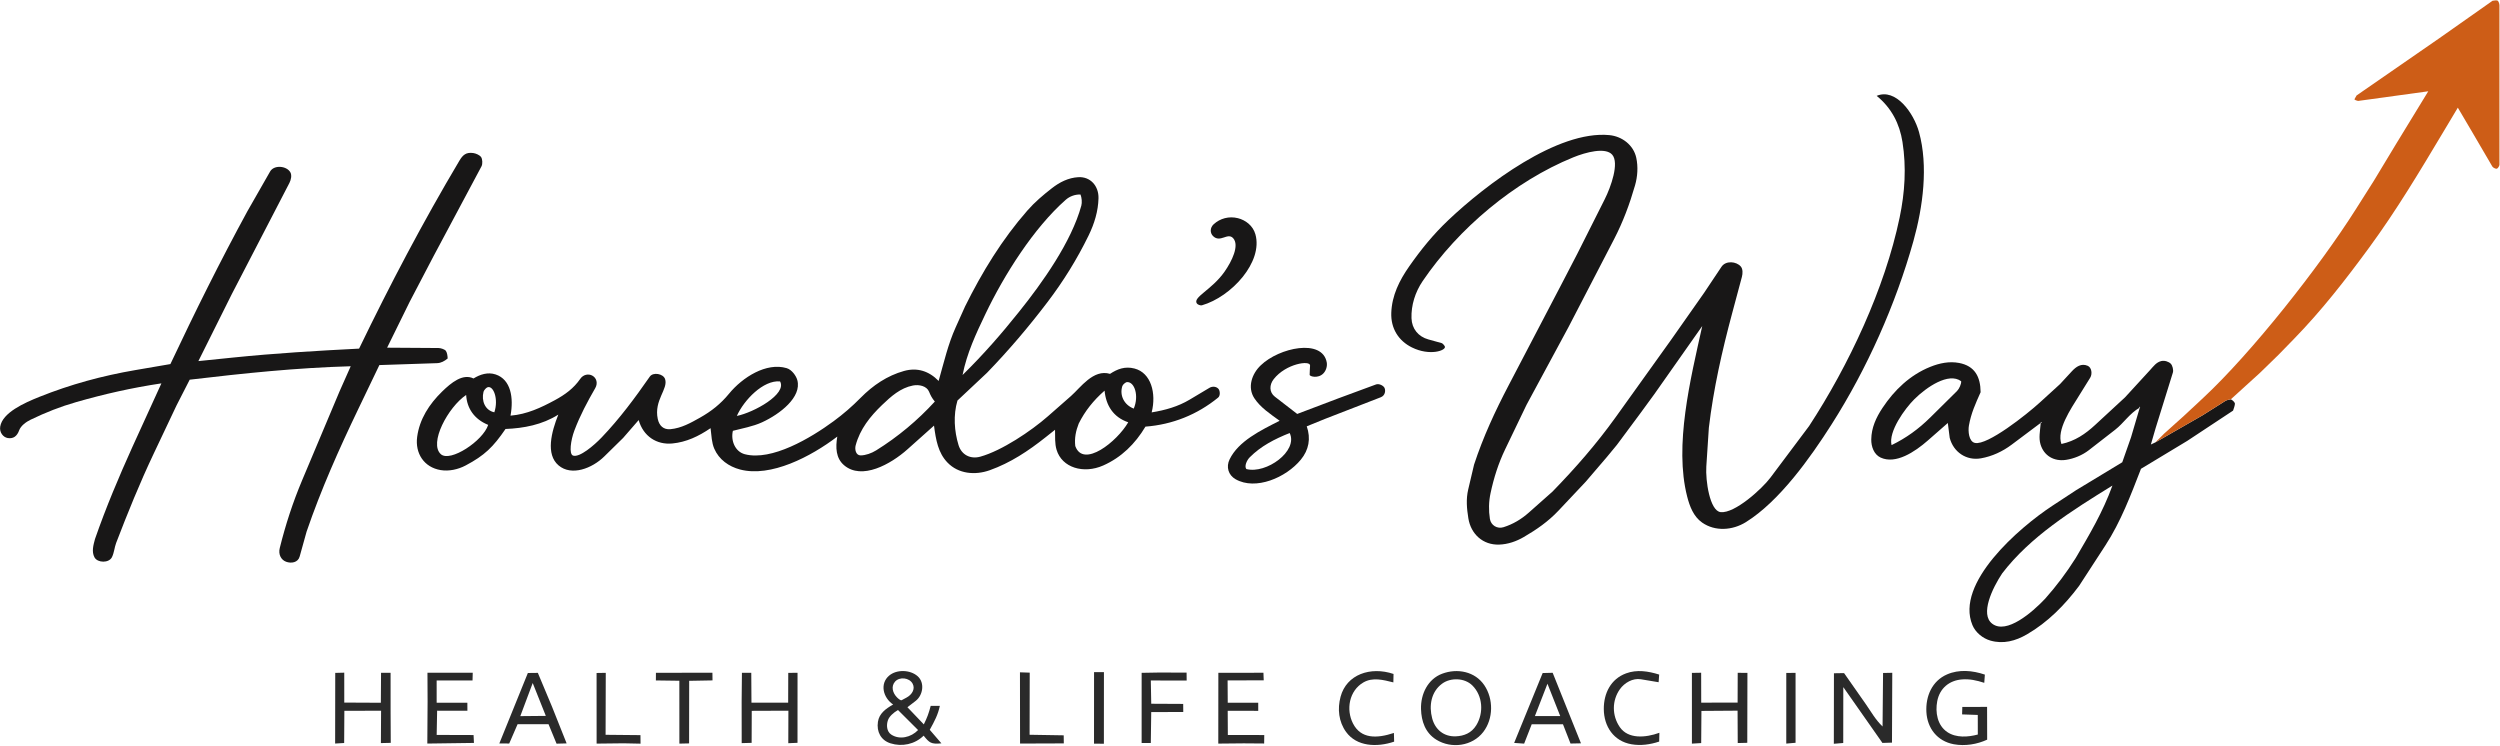
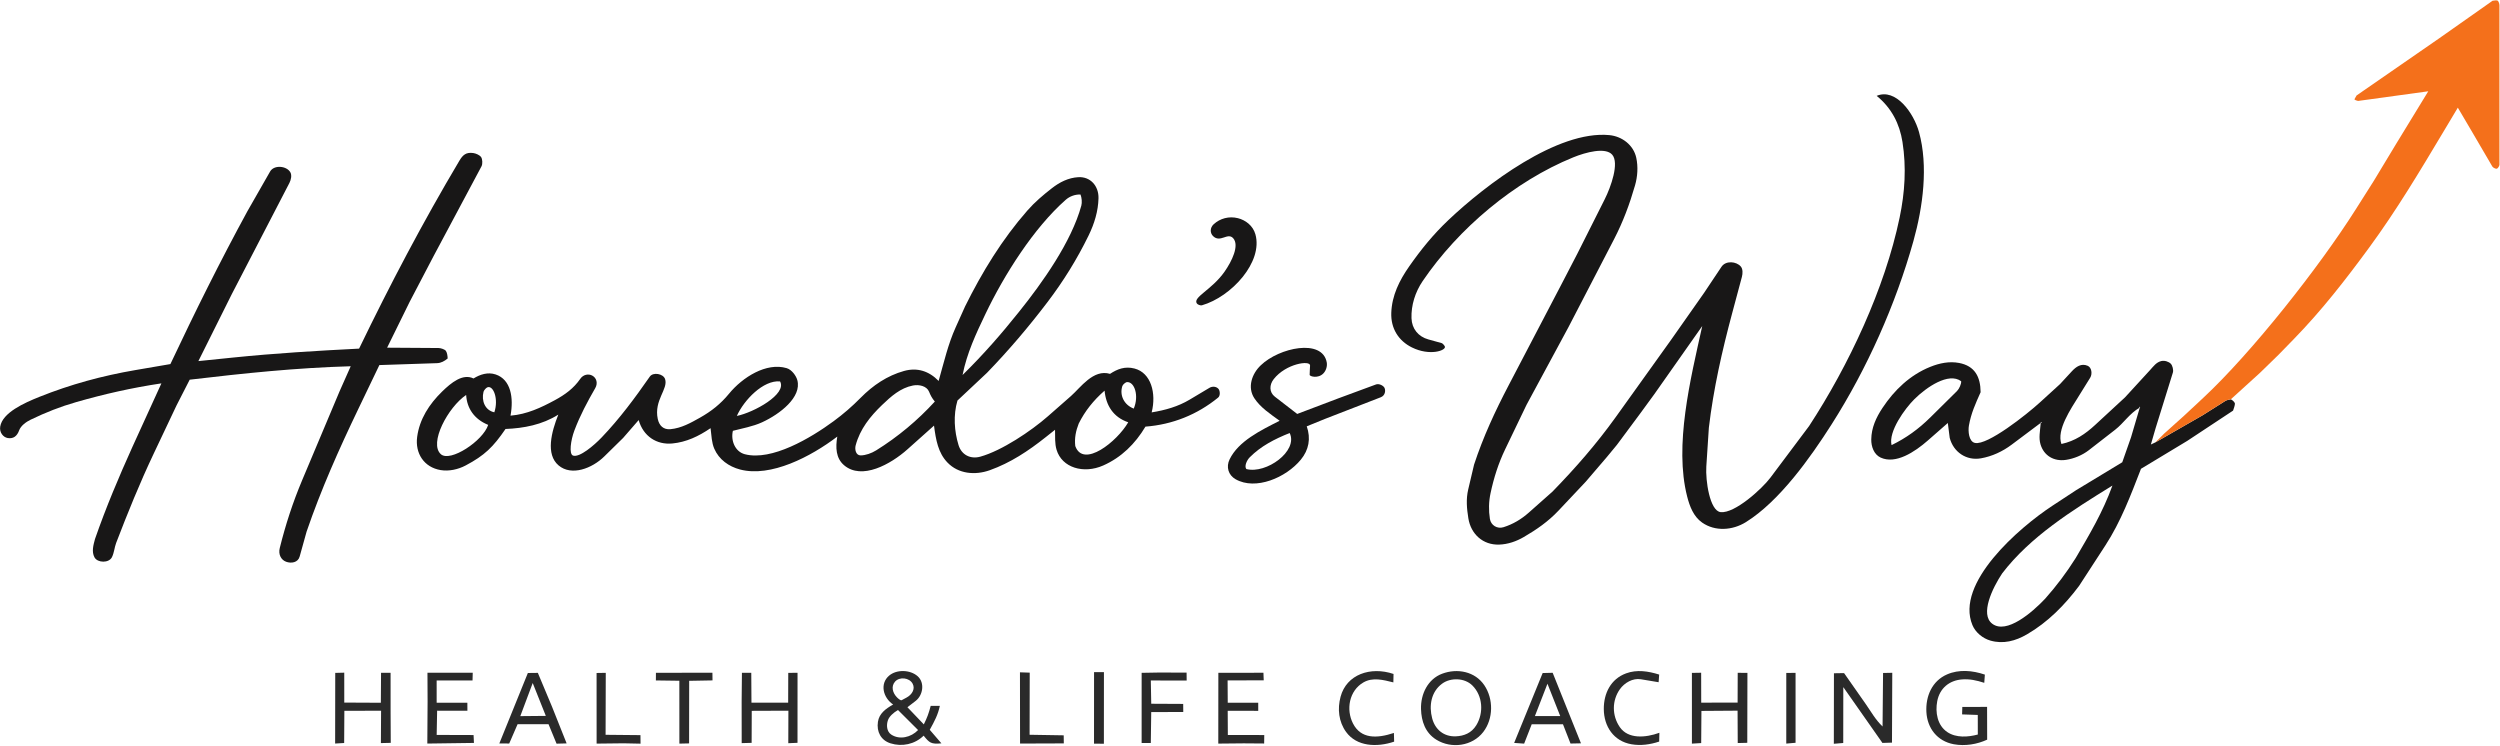
<svg xmlns="http://www.w3.org/2000/svg" id="Layer_1" viewBox="16 14 2133 636" role="img" aria-label="Hovedo’s Way — Health &amp; Life Coaching">
  <path d="M1248.77,309.66c1.17,3.37-12.83,8.33-28.12.77-11.55-5.71-18.09-16.35-17.61-29.53.54-14.83,6.89-27.6,15.29-39.61,10.06-14.38,20.59-27.36,33.48-39.56,32.09-30.39,93.08-76.59,137.19-72.46,10.97,1.03,20.77,8.52,23.08,19.41,1.63,7.66,1.11,15.91-1.08,23.52-4.63,16.09-10.24,31.13-17.96,46.03l-38.86,74.95-35.77,66.28-18.18,37.82c-5.8,12.06-9.72,24.42-12.52,37.61-1.53,7.18-1.66,14.66-.54,21.79.87,5.53,6.26,8.8,11.61,7.13,8.08-2.53,15.28-6.85,21.55-12.42l20.23-17.93c19.59-20.12,37.69-40.82,54.13-63.78l47.13-65.81,28.07-39.95,14.86-22.27c3.73-5.59,12.75-4.64,16.5-.26,1.8,2.11,1.72,5.9.94,8.83l-8.3,30.99c-8.66,32.35-15.94,64.38-19.89,97.72l-2.17,33.1c-.77,11.74,2.89,37.94,12.25,38.92,12.06,1.26,35.3-19.89,42.44-29.42l33.04-44.08c33.88-51.94,64.53-117.09,77.19-177.77,4.51-21.59,5.85-42.89,2.44-64.55-2.43-15.46-9.24-28.95-22.01-39.35,16.24-6.85,31.57,14.47,36.12,30.92,8.01,28.94,3.39,63.79-4.77,92.96-15.13,54.09-39.52,108.81-69.7,156.24-18.39,28.9-44.7,65.83-73.21,83.56-11.49,7.15-26.35,8.13-37.4.37-7.31-5.13-10.59-13.8-12.74-22.22-11.14-43.55,2.71-99.64,12.88-145.43l-40.98,58.25-11.85,16.21-19.99,26.92-8.59,10.41-18,21.03-23.24,24.67c-8.69,9.23-18.67,16.16-29.54,22.48-6.49,3.77-13.56,6.24-21.05,6.5-13.95.48-24.16-9.05-26.32-22.41-1.34-8.3-2.07-16.36-.13-24.61l5-21.2c7.75-23.6,17.85-45.38,29.41-67.49l44.89-85.86,13.73-26.46,23.39-46.49c5.45-10.82,12.56-31.08,6.47-38.12-5.72-6.61-22.45-2.16-33.29,2.25-50.21,20.43-98.02,60.77-128.42,105.51-6.43,9.46-9.92,20.71-9.56,31.71.3,9.14,5.91,15.76,14.35,18.1l11.43,3.17c.87.24,2.44,2.14,2.72,2.95Z" fill="#181717" />
  <path d="M111.54,489.34c-2.58,5.26-12.31,4.99-14.92.19s-.94-10.58.44-15.68c9.41-27.04,20.23-52.66,32.01-78.76l24.64-54c-25.48,3.81-48.83,9.16-72.59,15.95-13.69,3.91-26.25,8.9-38.95,15.03-3.91,1.88-8.43,5.23-9.8,9.04-1.76,4.9-4.88,7.47-9.81,6.62-3.91-.68-7.19-4.85-6.38-9.78,1.96-11.92,20.6-20.22,33.48-25.37,26.54-10.62,53.64-17.99,81.87-22.83l29.85-5.12c21-44.54,42.36-87.57,65.69-130.38l19.37-33.9c3.39-5.94,14.19-4.88,17.3.68,1.42,2.54.55,6.42-.82,9.07l-49.11,94.76-28.55,57.23,29.86-3.05c35.57-3.63,70.88-5.74,107.26-7.6,26.42-54.71,54.54-108.13,85.54-160.27,2.93-4.93,5.69-7.48,11.92-6.59,2.13.3,5.44,1.69,6.66,3.48,1.1,1.62,1.44,5.73.3,7.87l-41.01,76.85-20.28,38.78-19.22,39.08,43.82.29c1.89.01,5.21,1.07,6.21,2.32,1.07,1.34,1.55,4.11,1.63,6.6-2.59,2.18-5.63,3.88-8.95,3.99l-49.32,1.64-18,37.51c-16.48,34.34-31.76,68.57-44.11,104.65l-5.91,21.22c-1.44,5.17-7.13,6.01-11.48,4.45s-6.87-6.21-5.48-11.78c4.96-19.88,11.09-38.8,19.11-57.85l31.94-75.88,9.48-21.32c-46.54,1.32-91.22,6.02-137.38,11.47l-11.2,21.89-19.62,41.43c-11.86,25.04-22.02,50.11-31.94,75.98-1.43,3.74-1.66,8.23-3.57,12.13Z" fill="#181717" />
  <path d="M1037.18,272.94c-3.78-5.34,12.62-11.47,23.6-27.13,6.22-8.87,12.88-22.47,7.35-28.58-4.74-5.23-10.97,4.27-17.16-1.81-2.72-2.67-2.64-7.16.49-10.04,5.54-5.11,13.21-7.12,20.74-5.23,6.29,1.58,12.75,6.19,14.89,13.68,6.74,23.65-20.47,53.42-45.62,60.66-1.2.34-3.61-.57-4.29-1.54Z" fill="#181717" />
  <path d="M809.28,636.69l9.93,11.54c-8.83.87-10.25-.46-15.16-6.56-7.58,7.43-18.52,9.63-28.29,6.53-8.2-2.6-11.98-9.92-10.71-18.36,1.06-7.03,6.52-11.09,12.97-14.74-8.79-6-11.42-17.86-3.42-24.65,6.44-5.47,17.99-5.12,24.33.5s4.49,16.3-1.69,21.06l-7.02,5.4,13.98,14.64c2.86-5.77,4.24-9.53,5.88-15.82l7.79.04c-1.59,7.58-4.51,12.99-8.6,20.4ZM789.64,609.07c4.29-2.32,7.5-7.15,5.01-11.76-2.8-5.17-11.11-6.1-14.97-1.77-3.66,4.11-2.02,9.67,1.49,13.31.96.99,3.16,3.08,4.21,2.52l4.27-2.3ZM799.31,636.88l-17.14-17.09c-3.99,2.32-7.39,5.43-8.55,8.6-1.53,4.21-1.06,9.76,2.71,12.3,7.14,4.8,17,2.44,22.98-3.81Z" fill="#2a2a2a" />
  <path d="M1630.49,588.04l-.25,59.57-8.15.25-33.38-47.6-.06,47.66-8.02.67.09-60.16,8.64-.14,18.65,26.63c4.59,6.56,7.94,12.9,14.19,18.92l.43-45.66,7.85-.15Z" fill="#2a2a2a" />
  <path d="M1241.47,645.1c-9.48-5.88-12.76-15.77-13.06-26.13-.37-12.86,5.88-25.6,18.04-30.16,12.98-4.87,28.07-1.89,35.97,9.83s7.8,28.58-.89,39.88c-9.3,12.09-27.17,14.58-40.06,6.58ZM1275.56,632.8c6.5-10.59,5.58-25.17-3.39-34.01-6.62-6.52-18.5-6.8-25.72-1.51-9.49,6.94-11.35,18.9-8.54,29.54,2.55,9.68,9.99,15.81,20.15,15.42,6.9-.27,13.38-2.72,17.49-9.44Z" fill="#2a2a2a" />
  <path d="M1703.42,623.99l-13.36-.47.19-6.37,21.13-.03.07,27.95c-8.59,3.98-18.88,5.68-28.47,3.92-14.09-2.59-22.62-13.66-23.38-27.45-.74-13.4,4.76-26.56,17.65-32.15,10.23-4.44,21.65-3.38,32.23.18l-.5,7.02c-6.69-2.17-12.5-3.39-18.9-2.92-11.07.82-19.15,7.69-21.23,18.57-1.8,9.46.03,20.63,8.6,26.38,7.55,5.07,17.75,4.3,26.02,2.08l-.03-16.71Z" fill="#2a2a2a" />
  <polygon points="1506.78 647.76 1498.63 647.96 1498.5 620.34 1467.66 620.56 1467.46 647.99 1459.54 648.47 1459.53 588.11 1467.43 587.98 1467.48 613.49 1498.53 613.48 1498.61 588.04 1506.91 588.1 1506.78 647.76" fill="#2a2a2a" />
  <polygon points="696.44 647.76 688.57 648.11 688.66 620.37 657.39 620.49 657.29 647.8 648.81 648.03 648.77 612.45 649.01 588.01 656.99 588.04 657.15 613.49 688.46 613.54 688.54 588.07 696.46 588.05 696.44 647.76" fill="#2a2a2a" />
  <polygon points="349.26 620.98 349.39 647.8 340.98 648 341.14 620.41 309.81 620.45 309.64 647.93 301.94 648.39 302.03 588.11 309.72 587.92 309.73 613.44 340.94 613.59 341.11 588.02 349.25 588.06 349.26 620.98" fill="#2a2a2a" />
  <polygon points="1089.53 620.49 1063.48 620.45 1063.59 641.08 1094.67 641.14 1094.58 648.36 1077.19 648.23 1055.44 648.44 1055.5 588.02 1093.96 588 1094.21 594.48 1063.39 594.5 1063.51 613.57 1089.52 613.58 1089.53 620.49" fill="#2a2a2a" />
  <path d="M490.84,648.48l-6.83-16.58h-26.41s-7.13,16.46-7.13,16.46l-8.45-.03,24.35-60.13,8.52-.1,12.07,28.8,12.49,31.37-8.62.23ZM481.69,624.79l-11.18-28.03-10.59,28.24,21.77-.2Z" fill="#2a2a2a" />
  <path d="M1355.97,648.41l-6.44-16.46-26.66-.03-6.47,16.55-8.53-.61,24.32-59.62,8.55-.22,15.22,37.96,8.93,22.23-8.92.18ZM1347.18,624.95l-10.89-27.59-10.72,27.6h21.61Z" fill="#2a2a2a" />
  <polygon points="414.79 620.4 388.96 620.37 388.57 641.04 420.05 641.14 420.37 647.86 380.59 648.41 380.82 612.48 380.71 587.99 419.34 588 419.17 594.55 388.55 594.6 388.56 613.55 414.75 613.58 414.79 620.4" fill="#2a2a2a" />
  <path d="M1170.41,631.34c6.74,13.08,20.1,12.91,34.88,8.01l.19,7.42c-14.71,4.99-31.89,4.23-40.97-8.23-6.36-8.73-7.52-19.67-4.73-30.1,5.09-19.02,25.56-26.05,45.18-19.42l-.15,7.2c-8.55-2.11-17.6-4.61-25.61.06-12.07,7.02-14.97,23.08-8.79,35.07Z" fill="#2a2a2a" />
  <path d="M1398.02,634.38c7.08,10.28,21.8,9.17,33.77,4.83l-.18,7.5c-7.71,2.56-15.77,3.67-23.68,2.29-15.09-2.63-23.48-15.12-23.57-30.04-.09-13.38,5.95-25.65,19.01-30.45,9.18-3.37,18.79-1.94,28.24,1.04l-.48,6.53-15.15-2.54c-6.81-1.14-13.97,2.97-17.9,8.51-6.78,9.56-6.88,22.41-.06,32.32Z" fill="#2a2a2a" />
  <polygon points="1025.5 614.58 1025.56 621.46 998.23 621.56 997.87 647.95 990.04 647.9 990.05 588.06 1003.99 587.82 1028.4 587.85 1028.47 594.64 997.88 594.59 998.24 614.44 1025.5 614.58" fill="#2a2a2a" />
  <polygon points="603.93 648.27 595.65 648.46 595.62 594.82 575.6 594.55 575.64 588.05 623.84 587.95 623.92 594.52 604.01 594.89 603.93 648.27" fill="#2a2a2a" />
  <polygon points="923.55 641.38 923.64 648.27 886.31 648.4 886.23 587.62 894.56 587.9 894.45 640.9 923.55 641.38" fill="#2a2a2a" />
  <polygon points="562.44 641.22 562.51 648.49 548 648.19 525.03 648.45 525 588.19 532.84 588.07 532.69 640.93 562.44 641.22" fill="#2a2a2a" />
  <rect x="923.12" y="613.78" width="61.05" height="8.43" transform="translate(334.9951 1571.22) rotate(-89.9608)" fill="#2a2a2a" />
  <polygon points="1547.97 647.73 1540.05 648.43 1540.06 588.14 1547.97 588.1 1547.97 647.73" fill="#2a2a2a" />
  <g>
    <path d="M1855.06,391.39l40.17-23.05,19.55-12.34c1.07-.67,3.68-1.19,4.58-1.29,1.39.65,3.6,2.57,3.47,3.92-.15,1.57-.87,3.82-1.58,5.71l-39.1,25.83-39.45,23.8c-8.76,22.54-17.16,45-30.36,65.33l-22.48,34.6c-12.39,16.51-26.71,31.02-44.46,41.33-9.76,5.67-20.2,8.46-31.15,5.33-6.58-1.88-12.76-6.93-15.38-13.24-14.81-35.68,39.29-82.81,68.42-101.93l20.03-13.15,39.4-23.84,7.47-21.29,7.5-25.42c-9.02,5.29-13.59,13.18-21.08,18.99l-22.45,17.44c-5.58,4.33-12.73,7.21-19.4,8.23-10.21,1.57-18.97-3.48-21.83-13.34-1.59-5.49-.41-10.84.23-18.22l-24.8,18.59c-7.8,5.85-16.72,9.99-26.23,11.67-12.51,2.2-23.52-5.42-26.64-17.48l-1.61-12.68-17.06,14.95c-11.12,9.75-27.42,20.54-40.29,14.55-5.74-2.67-8.06-9.44-7.97-15.49.14-9.95,4.1-18.6,9.56-26.83,10.17-15.35,23.55-28.12,40.72-35.05,8-3.23,16.36-4.93,24.66-3.35,13.36,2.54,18.25,11.75,18.36,24.96-4.34,9.71-8.18,18.09-9.99,28.51-.78,4.5-.18,13.65,5.19,14.77,10.69,2.23,44.06-24.22,55.33-34.5l17.27-15.75,10.08-10.92c3.57-3.86,8.08-7.03,13.51-4.63,3.4,1.5,4.08,6.96,2.09,10.18l-9.26,14.91c-7.51,12.09-19.53,29.59-15.28,41.6,11.63-2.45,20.58-8.66,28.78-16.24l25.48-23.53,21.51-23.45c2.79-3.04,5.22-6.55,9.48-7.54,2.84-.66,6.41.55,8.12,2.35,1.33,1.4,2.43,5.23,1.72,7.52l-14.71,47.36-4.06,13.98,3.94-1.85ZM1662.81,370.29l22.89-22.64c1.87-1.85,3.81-6.11,3.56-8.39-10.72-7.92-29.67,5.16-39.89,15.3-8.15,8.08-22.32,27.63-19.49,39.22,12.55-6.12,23.04-13.72,32.93-23.5ZM1841.5,361l-.5.5.5.5.5-.5-.5-.5ZM1757.5,374l-.5.5.5.5.5-.5-.5-.5ZM1760.89,524.85c9.77-10.99,18.27-22.31,26.15-34.82,11.62-19.88,23.08-39.02,31.29-61.75-34.54,21.31-70.11,43.61-94.08,74.94-8.34,12.55-19.11,34.94-8.43,42.98,12.14,9.13,33.9-9.5,45.06-21.34Z" fill="#181717" />
-     <path d="M1919.35,354.7c-.9.1-3.51.62-4.58,1.29l-19.55,12.34-40.17,23.05,7.17-7.21,17.35-15.59,16.12-15.02c41.71-38.86,99.1-111.78,130.07-160.67l15.56-24.56,18.87-31.26,27.61-45.19-59.78,8.23c-.79-.08-3.51-.89-3.14-1.55l1.75-3.11,70.18-48.55,45.83-32.25c1.38-.24,3.29-.48,4.2-.15s1.69,2.79,1.69,3.99v136.02c0,1.06-1.31,3.15-2.2,3.44s-3.27-.86-3.86-1.87l-17.11-29.26-12.34-20.97-12.49,20.9c-20.11,33.65-39.92,66.82-63.2,98.55-20.1,27.4-40.47,53.6-64.07,77.82l-13.38,13.73-15.74,15.32-24.79,22.51Z" fill="#cd5d17" />
+     <path d="M1919.35,354.7c-.9.1-3.51.62-4.58,1.29l-19.55,12.34-40.17,23.05,7.17-7.21,17.35-15.59,16.12-15.02c41.71-38.86,99.1-111.78,130.07-160.67l15.56-24.56,18.87-31.26,27.61-45.19-59.78,8.23c-.79-.08-3.51-.89-3.14-1.55l1.75-3.11,70.18-48.55,45.83-32.25c1.38-.24,3.29-.48,4.2-.15s1.69,2.79,1.69,3.99v136.02c0,1.06-1.31,3.15-2.2,3.44s-3.27-.86-3.86-1.87l-17.11-29.26-12.34-20.97-12.49,20.9c-20.11,33.65-39.92,66.82-63.2,98.55-20.1,27.4-40.47,53.6-64.07,77.82l-13.38,13.73-15.74,15.32-24.79,22.51Z" fill="#f4701b" />
  </g>
  <g>
    <path d="M1194.18,352.9l-47.77,18.53-15.49,6.31c3.63,10.41,1.77,20.14-5.04,28.43-12.64,15.4-38.62,26.45-55.67,16.71-6.23-3.56-8.25-10.51-5.11-16.96,7.58-15.59,26.45-24.67,42.68-32.92-8.05-5.87-16.21-11.14-21.54-19.17-6.13-9.22-2.26-20.89,5.51-28.2,15.64-15.04,52.37-22.99,56.22-2.51.61,3.24-.55,7.03-2.8,9.4-4.54,4.79-11.83,2.65-11.78,1.26l.16-4.28.2-3.63c.26-4.72-20.62-1.72-31.06,11.67-3.76,4.82-3.88,11.12,1.01,14.9l19.08,14.74,35.03-13.28,32.24-11.9c2.52-.93,6.32.99,7.24,2.98,1.08,2.34.5,6.5-3.1,7.9ZM1116.35,383.45c-13.08,5.24-24.61,11.21-34.07,20.72-2.49,2.5-4.77,7.55-2.92,10.02,16.97,4.42,44.45-15.34,36.99-30.74Z" fill="#181717" />
  </g>
  <g>
    <path d="M492.33,367.76c-13.81,8.7-29.53,11.63-45.02,12.24-10.55,15.43-17.83,22.57-34.04,31.14-6.54,3.46-14.27,5.09-21.25,3.95-14.2-2.33-21.96-14.26-20.11-28.28,2.01-15.21,10.33-28.02,21.24-38.67,7.82-7.63,17.65-15.69,26.85-11.23,5.58-3.44,12.19-5.66,18.88-3.43,13.03,4.34,15.5,19.95,12.69,35.16,14.09-1.17,26.07-6.87,37.79-13.19,8.77-4.73,16.14-10.12,21.75-18.26,2.6-3.77,7.01-4.4,10.1-2.79,3.9,2.04,4.99,6.68,2.68,10.69-6.74,11.73-12.97,23.33-17.81,36.17-3.09,8.18-4.83,20.22-1.15,21.45,5.56,1.86,17.87-8.65,24.4-15.48,15.41-16.11,28.3-33.55,41.06-51.88,2.86-4.12,11.5-2.5,13.04,2.03,2.9,8.52-9.62,18.03-6.23,34.05,1.21,5.72,4.82,9.31,10.86,8.75,9.29-.87,17.2-5.34,25.16-9.82,9.75-5.48,17.67-11.78,24.76-20.42,11.55-14.08,31.91-26.97,49.19-21.84,4.49,1.33,8.16,6.68,9.11,10.24,3.9,14.5-14.77,28.92-30.07,35.96-7.86,3.62-17.19,5.23-24.92,7.27-1.95,8.55,2.01,17.84,10.21,19.98,22.89,5.95,56.14-13.75,75.75-28.19,8.46-6.23,15.74-12.56,23.09-20,10.5-10.63,22.67-18.86,37-22.86,11.18-3.12,21.23.02,29.5,8.53,4.7-16.6,8.05-31.33,14.55-45.77l8.08-17.96c14.6-29.41,31.45-56.97,53.06-81.64,6.42-7.33,13.48-13.25,20.99-19.11,6.58-5.13,14.04-8.88,22.44-9.38,10.41-.62,17.52,7.53,17.28,17.98-.26,10.97-3.52,21.7-8.45,31.79-9.89,20.23-21.4,38.84-35.06,56.81-16.23,21.36-33.01,41.07-51.61,60.32l-25.21,23.67c-3.67,12.44-2.73,26.12.93,38.06,2.61,8.48,10.37,12.12,18.56,9.83,18.29-5.09,43.27-21.81,57.73-34.51l19.65-17.25c8.12-7.13,19.06-23.21,33.3-18.89,6.2-4.09,12.68-6.66,20.83-4.57,14.12,3.62,18.85,21.03,14.69,37.45,11.76-1.91,22.62-5.05,32.31-10.83l16.98-10.13c2.47-1.48,5.86-1.24,7.7.88,1.31,1.51,1.8,5.76-.32,7.48-17.89,14.55-38.97,23-61.97,24.74-8.81,14.74-20.57,26.3-36.06,33.16-16.66,7.38-35.2,1.96-39.79-13.46-1.58-5.32-1.16-10.87-1.29-17.03l-8.12,6.45c-14.61,11.6-29.98,21.82-47.63,28.09-12.58,4.47-26.72,3.09-36.01-6.55-8-8.3-9.88-19.23-11.5-31.53l-22.58,20.17c-14.4,12.86-39.07,26.58-54.21,13.59-6.94-5.96-7.33-14.99-5.73-24.4-22.57,17.18-56.76,34.98-82.96,28.09-9.61-2.53-18.03-8.49-22.03-17.82-2.21-5.15-2.32-10.89-3.14-17.45-10.26,6.99-20.74,11.93-32.62,13.06-13.4,1.28-24.79-6.16-28.72-19.97l-13.26,15.25-16.15,15.86c-10.27,10.08-27.85,16.99-38.95,7.55s-6.11-28.5-.21-43.29ZM837.26,333.96c18.14-17.85,33.1-35.04,48-53.7,20.31-25.28,44.91-60,53.33-90.81.74-2.71.37-6.75-.7-9.49-4.5-.18-9.15,1.47-12.54,4.45-27.46,24.19-52.62,64.14-68.53,97.39-8.12,16.96-15.89,33.54-19.56,52.16ZM681.54,339.41c-14.37-1.27-30.82,15.96-36.87,29.46,14.46-2.91,43.03-18.65,36.87-29.46ZM983.32,362.62c4.57-10.79.79-22.88-5.69-22.62-1.29.05-3.64,2.09-4.06,3.41-2.51,7.9,1.51,16.07,9.75,19.21ZM763.4,398.35c18.72-11.63,35.57-25.76,50.2-41.74-2.51-3.02-3.66-5.33-4.93-8.43-2-4.86-8.52-6.29-13.77-5.26-10.7,2.09-18.7,9.31-26.33,16.63-10.2,9.8-18.81,20.52-22.53,34.47-.89,3.34.11,8.57,4.31,8.53s9.21-1.83,13.04-4.21ZM437.77,365.78c3.76-11.38-.79-23.11-5.85-21.35-1.16.4-3.06,2.55-3.39,3.87-1.9,7.6,1.25,15.81,9.25,17.48ZM978.61,374.3c-12.85-4.38-19-14.44-20.19-27-9.6,8.43-16.7,17.41-22.04,28.05-2.5,6.27-3.73,12.62-2.96,19.2,6.85,19.25,35.69-3.78,45.19-20.25ZM432.52,376.51c-11.88-4.82-18.13-14.08-18.8-25.53-15.4,10.36-32.08,41.32-21.53,50.58,7.99,7.01,35.88-11.31,40.33-25.05Z" fill="#181717" />
  </g>
</svg>
